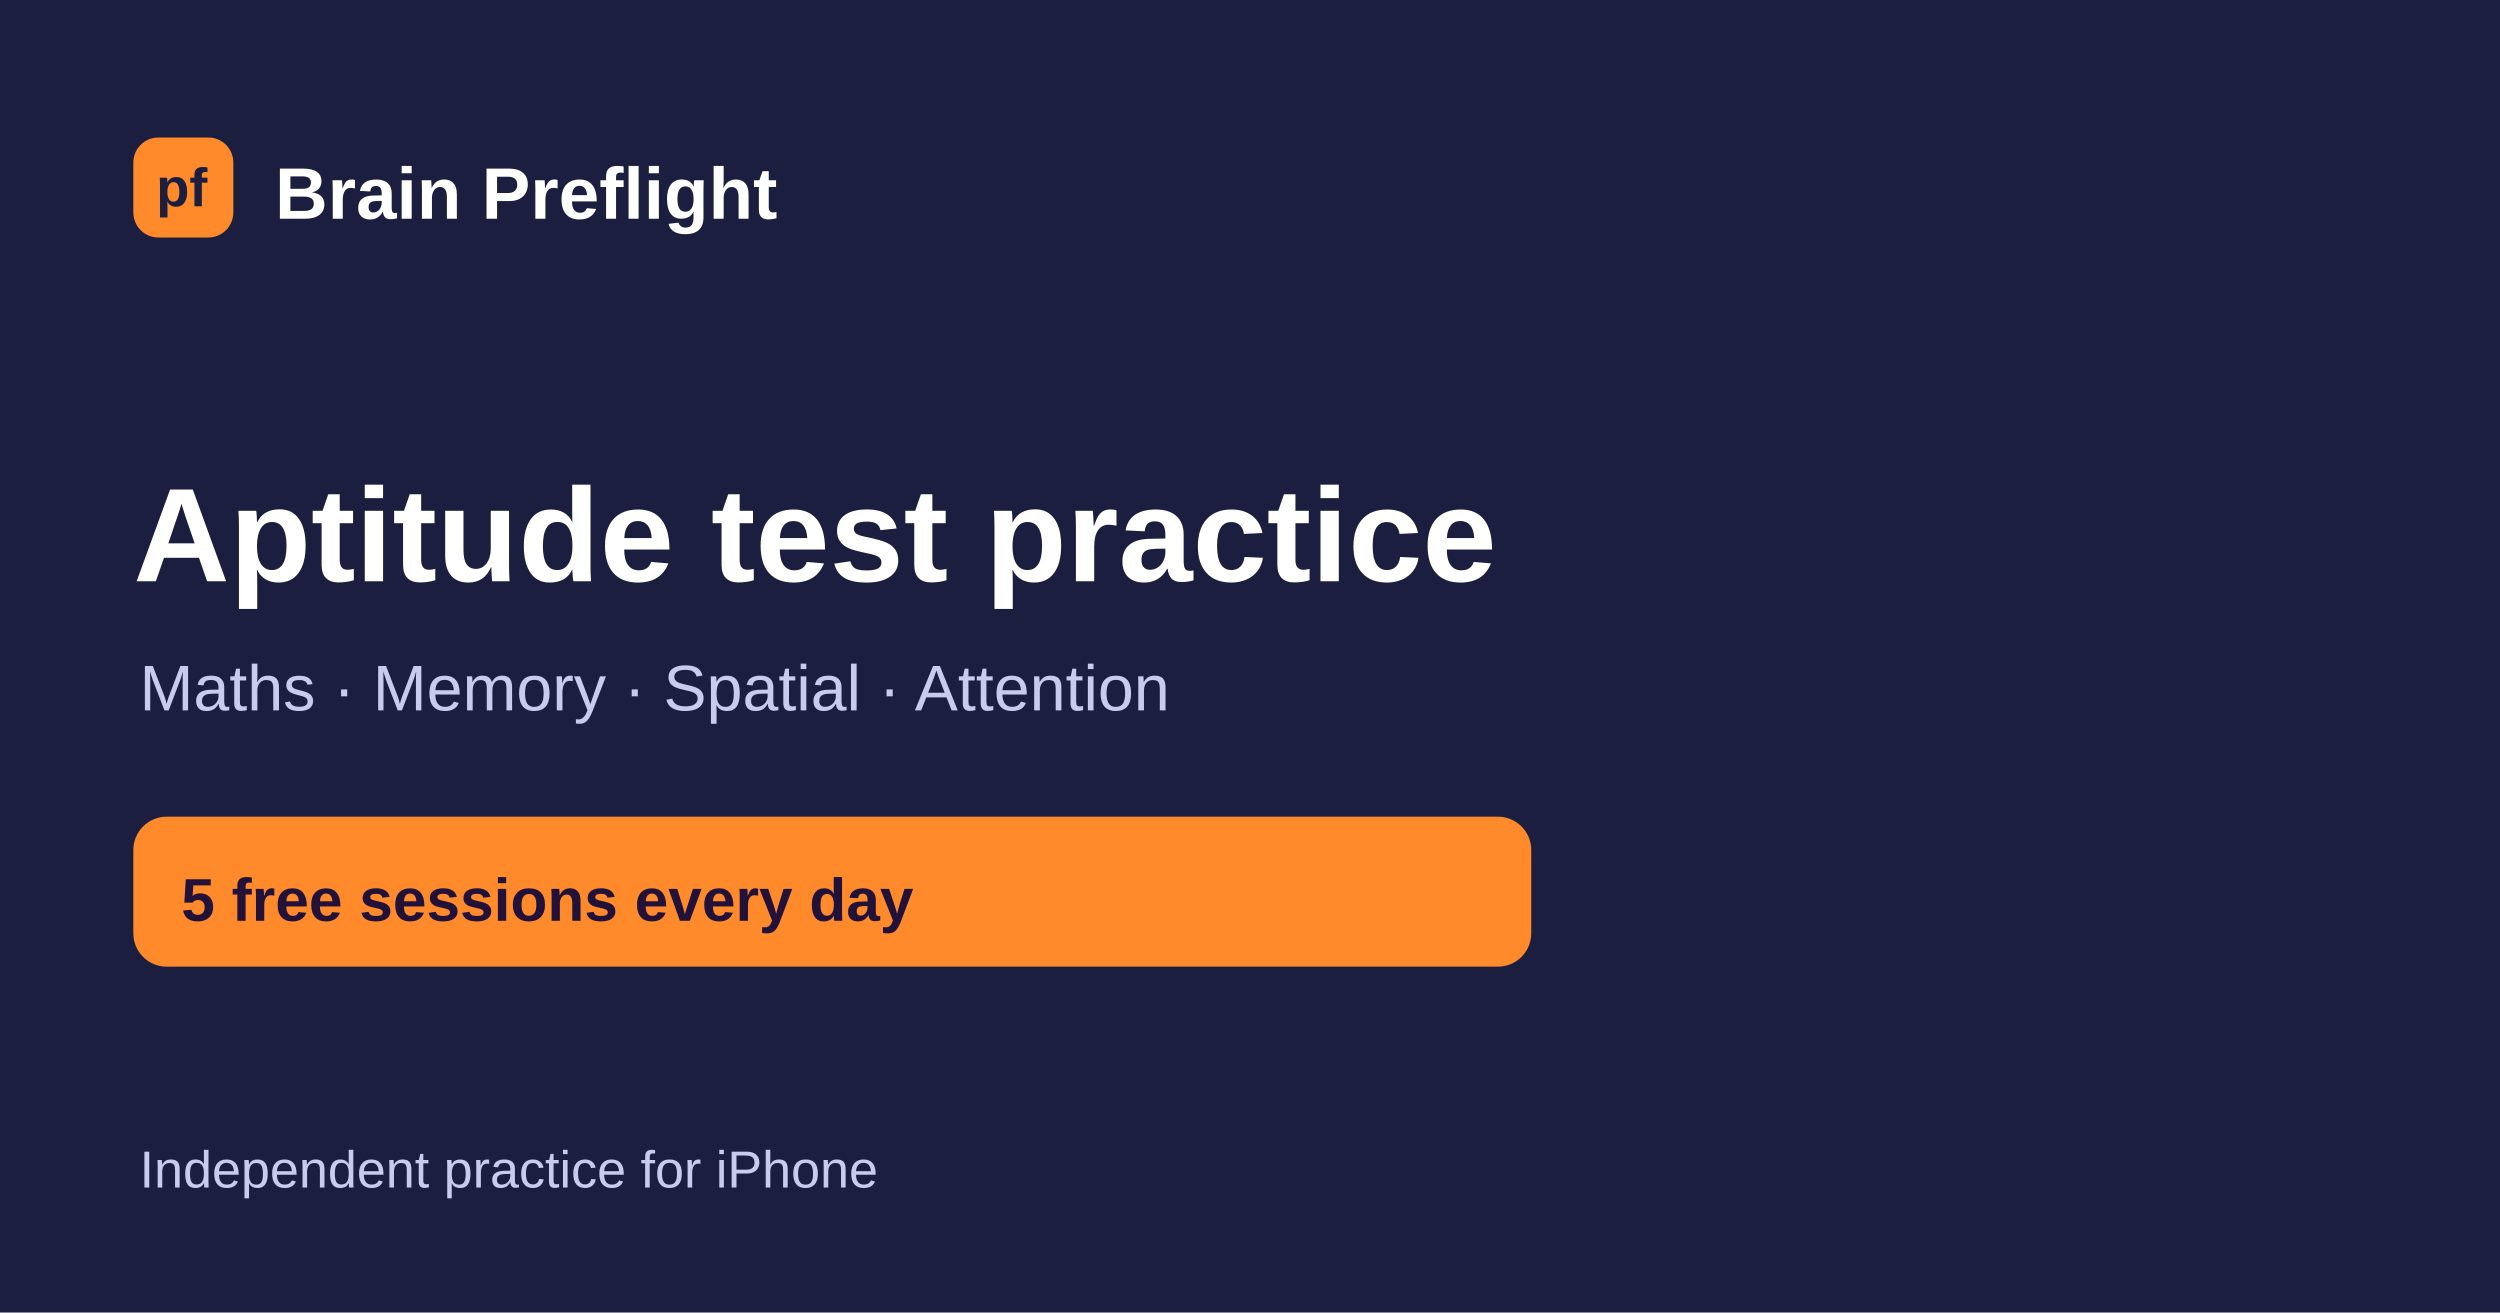
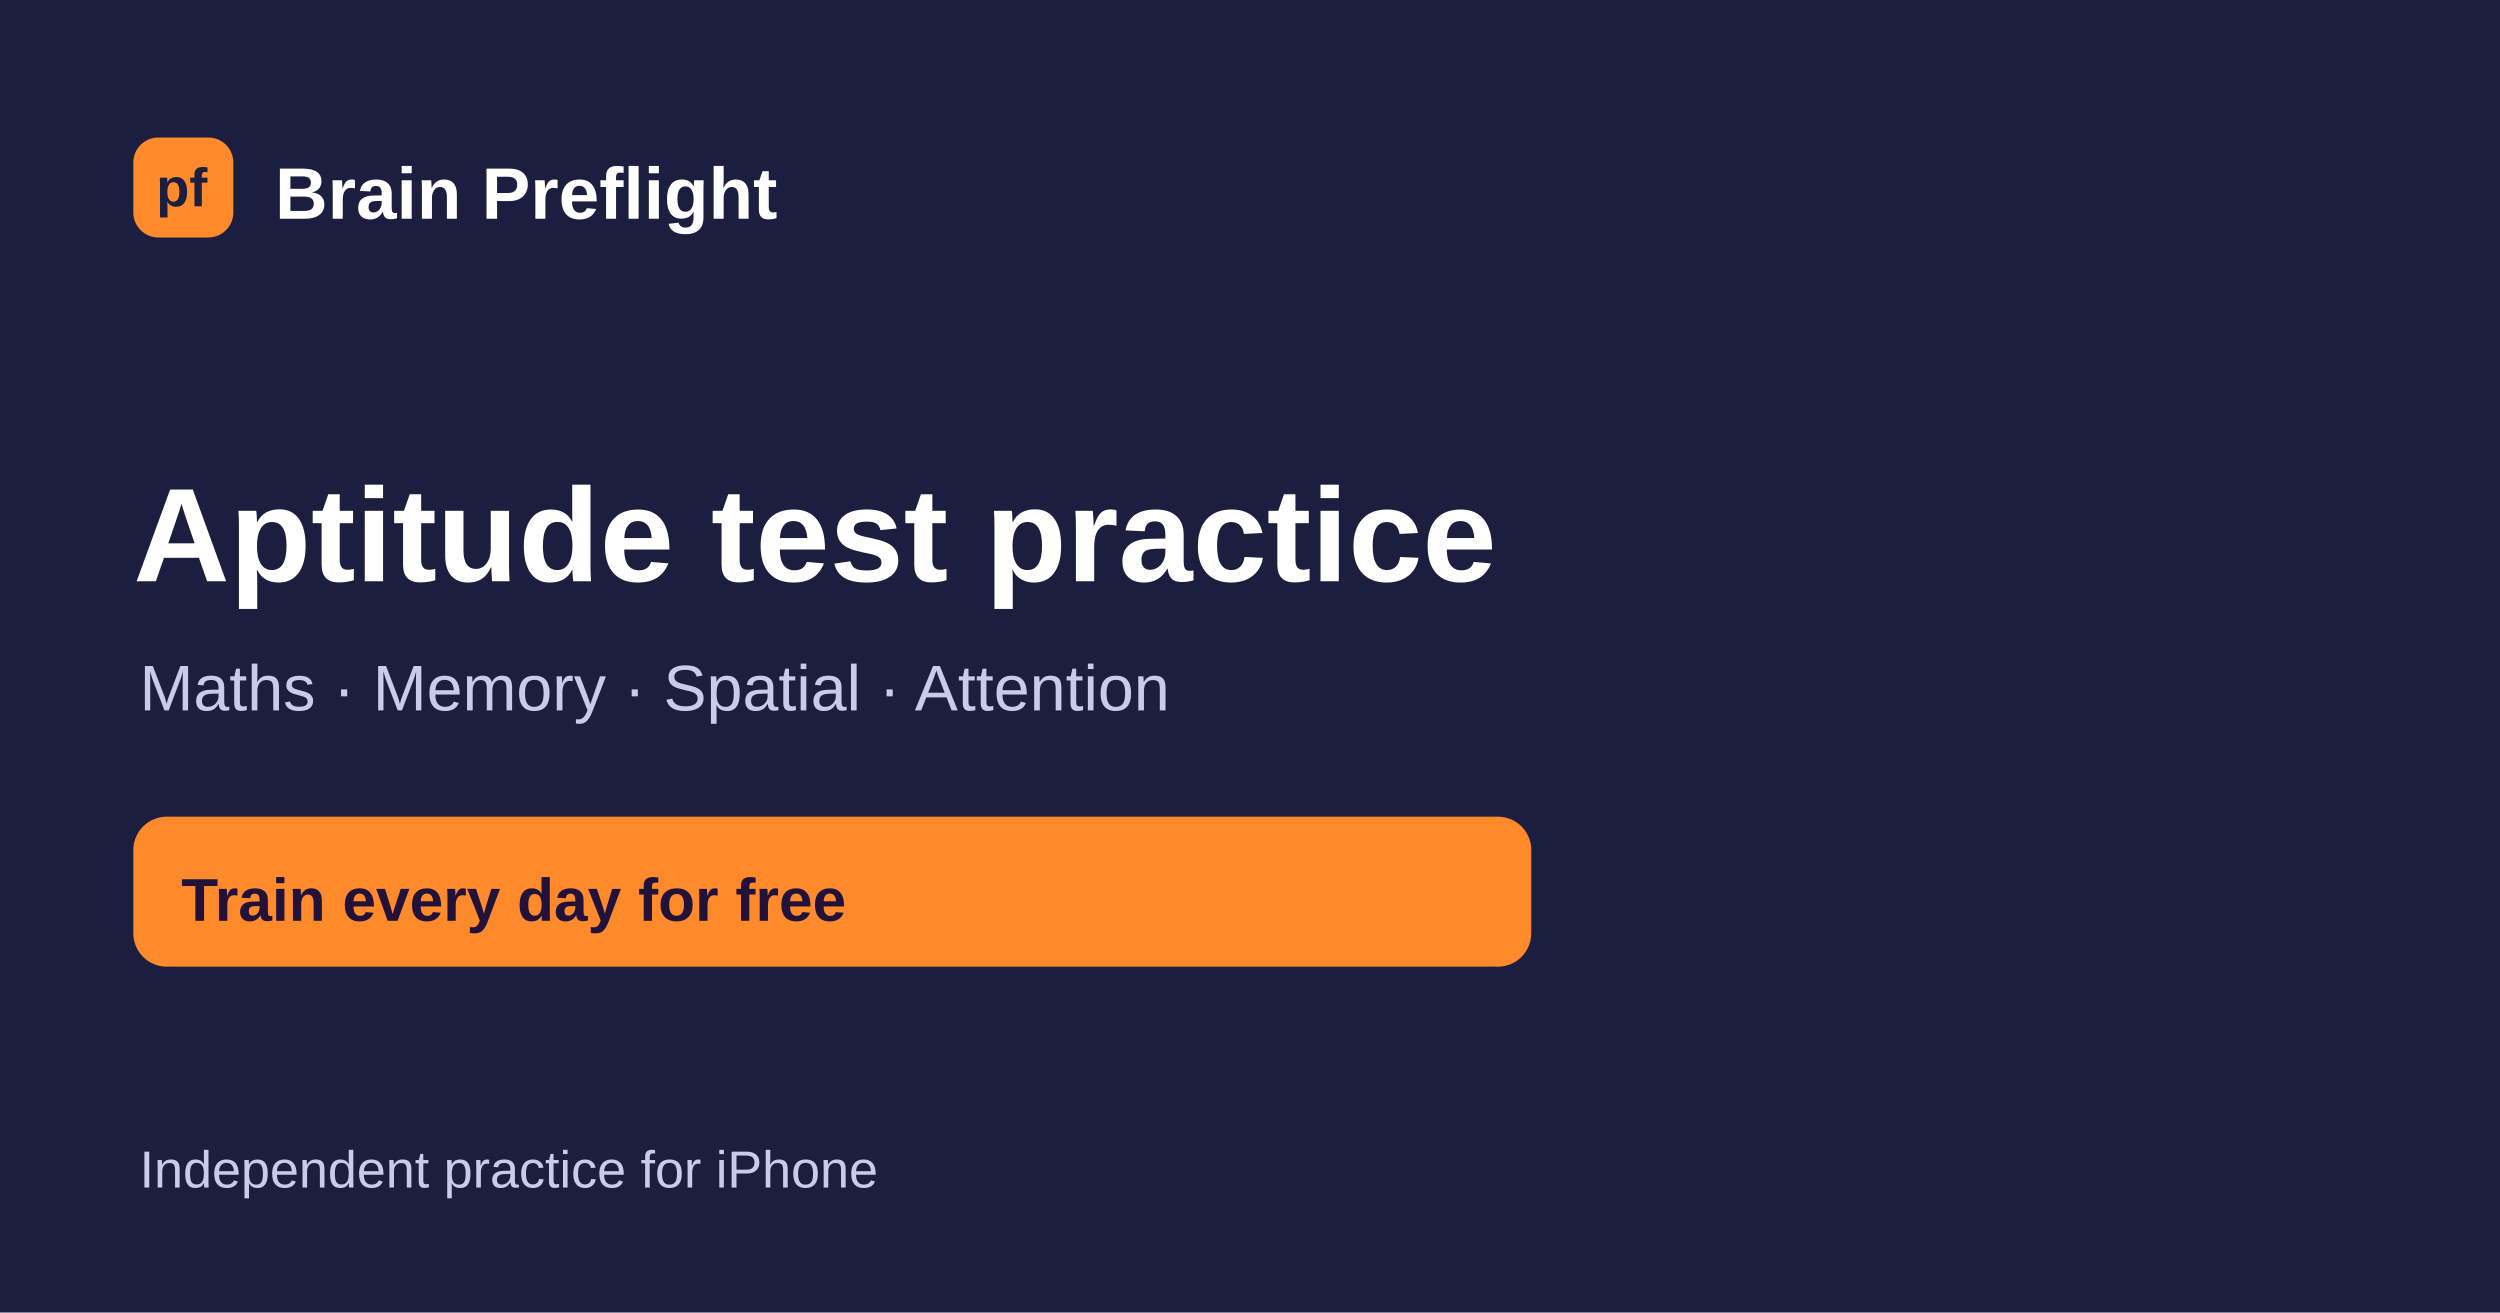
<svg xmlns="http://www.w3.org/2000/svg" width="1200" height="630" viewBox="0 0 1200 630">
  <rect width="1200" height="630" fill="#1B1E3F" />
  <rect x="64" y="66" width="48" height="48" rx="12" fill="#FF8A2B" />
  <g font-family="Arial,sans-serif">
    <text x="75" y="99" font-size="26" font-weight="700" fill="#1B1E3F">pf</text>
    <text x="132" y="105" font-size="35" font-weight="700" fill="white">Brain Preflight</text>
    <rect x="64" y="392" width="671" height="72" rx="16" fill="#FF8A2B" />
    <text x="64" y="279" font-size="64" font-weight="700" fill="#FFFFFF">Aptitude test practice</text>
    <text x="67" y="341" font-size="31" font-weight="400" fill="#C8CBEB">Maths · Memory · Spatial · Attention</text>
-     <text x="87" y="442" font-size="29" font-weight="700" fill="#22123A">5 free sessions every day</text>
+     <text x="87" y="442" font-size="29" font-weight="700" fill="#22123A">Train every day for free</text>
    <text x="67" y="570" font-size="25" font-weight="400" fill="#C8CBEB">Independent practice for iPhone</text>
  </g>
</svg>
